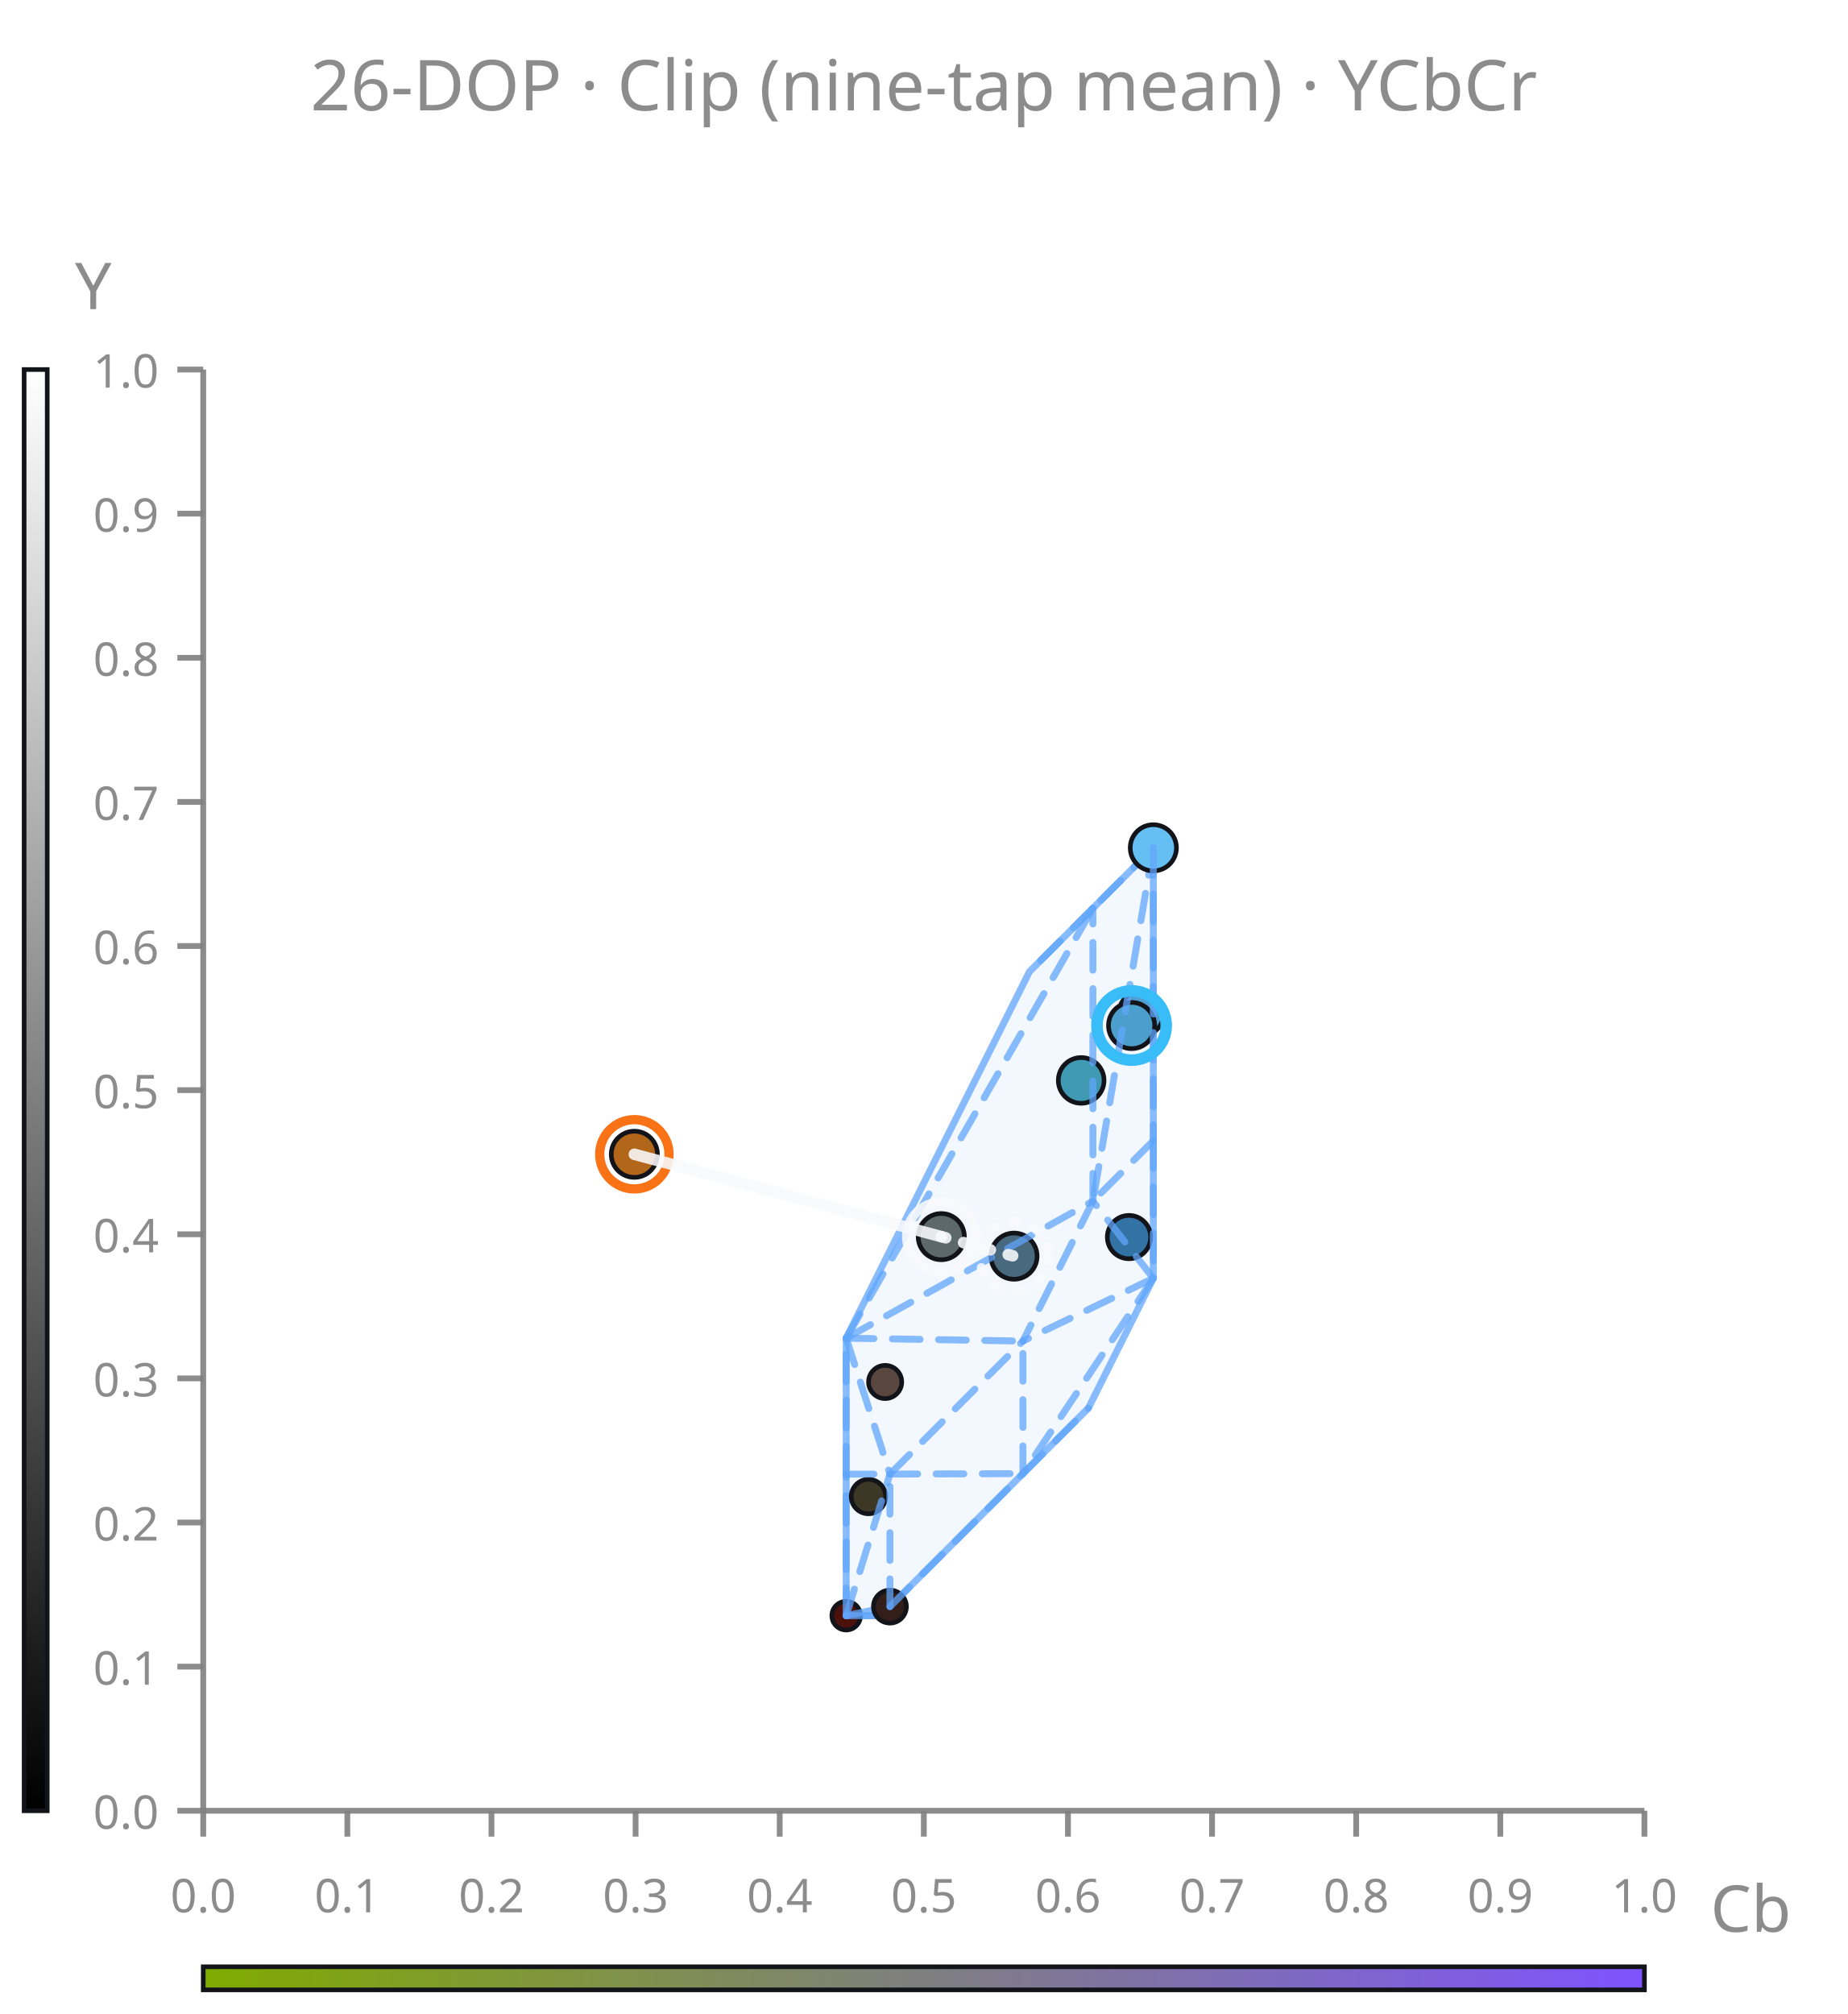
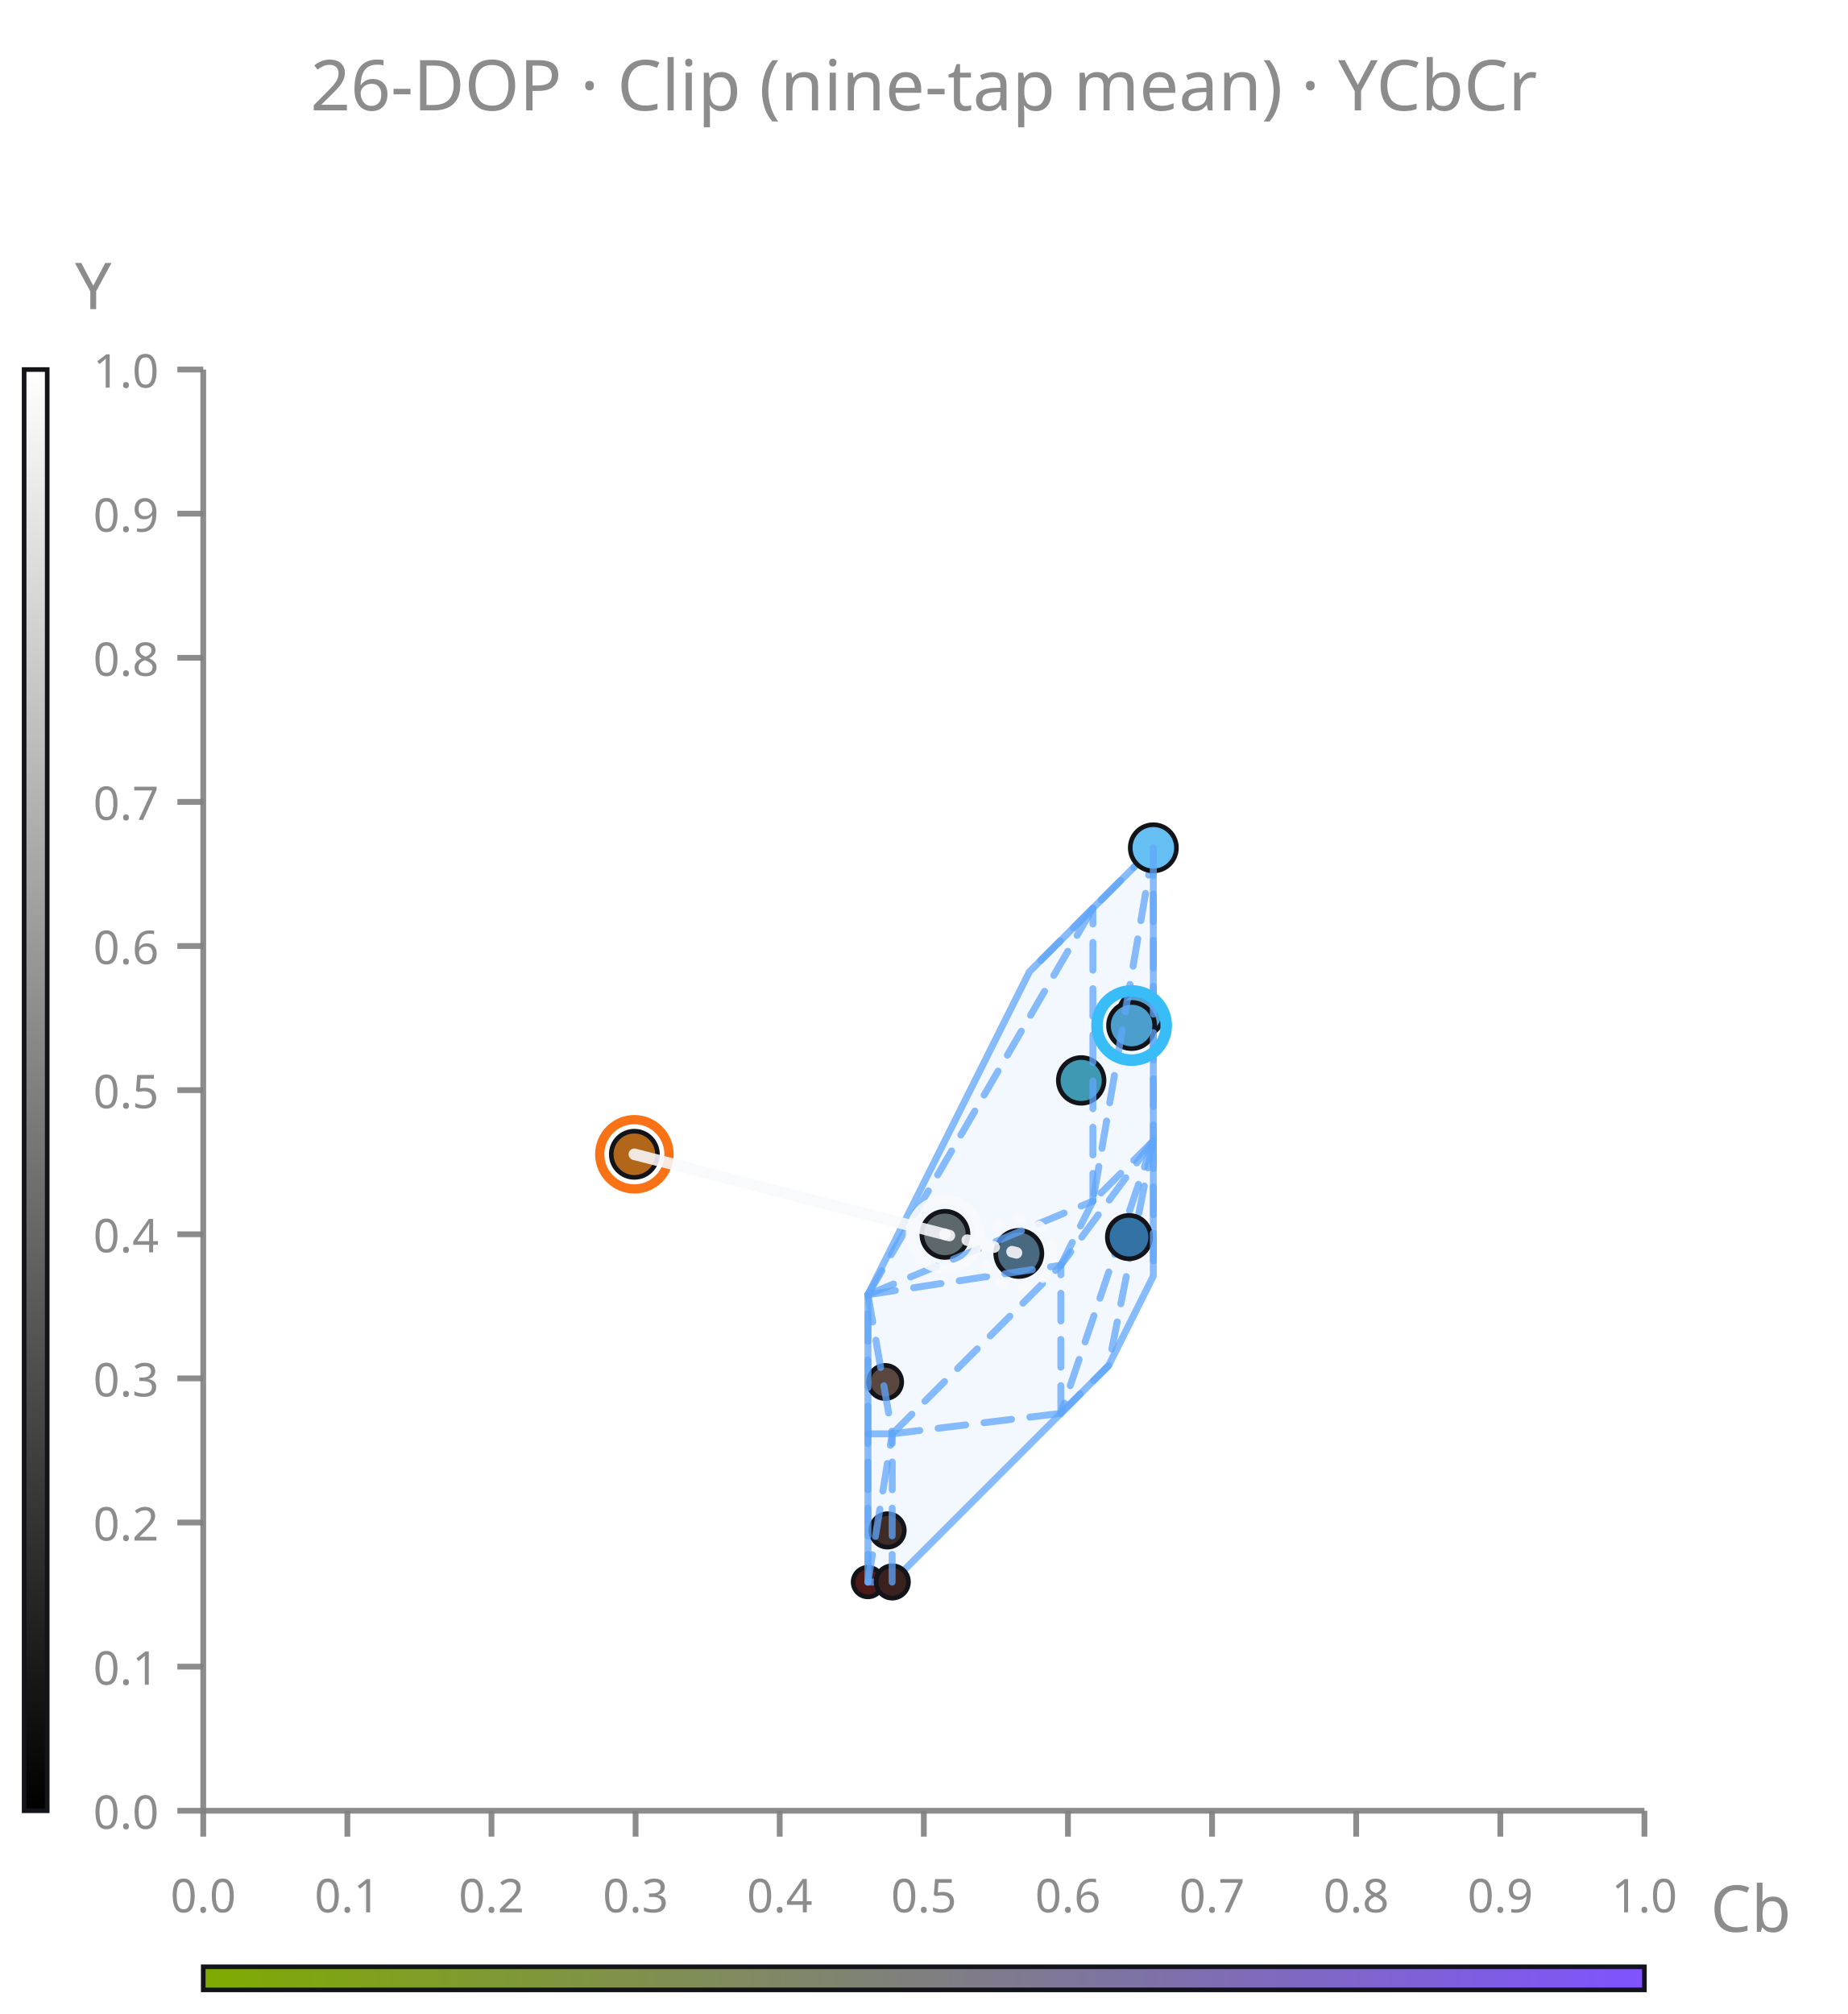
<svg xmlns="http://www.w3.org/2000/svg" baseProfile="full" height="436.0px" version="1.1" viewBox="0,0,400.0,436.0" width="400.0px">
  <defs>
    <linearGradient gradientUnits="userSpaceOnUse" id="plotGradY_1_3_2" x1="7.724" x2="7.724" y1="80" y2="392.0">
      <stop offset="0" stop-color="rgb(255,255,255)" />
      <stop offset="1" stop-color="rgb(0,0,0)" />
    </linearGradient>
    <linearGradient gradientUnits="userSpaceOnUse" id="plotGradX_1_3_2" x1="44.0" x2="356" y1="428.276" y2="428.276">
      <stop offset="0" stop-color="rgb(127,171,0)" />
      <stop offset="1" stop-color="rgb(127,83,255)" />
    </linearGradient>
  </defs>
  <g class="layer_bg" />
  <g class="layer_boundary">
-     <polygon fill="rgba(59,130,246,0.06)" points="183.192,289.692 183.192,349.771 190.697,349.771 235.631,304.837 249.685,276.73 249.685,183.537 222.854,210.368" stroke="rgba(96,165,250,0.75)" stroke-linejoin="round" stroke-width="1.5" />
+     <polygon fill="rgba(59,130,246,0.06)" points="187.897,280.282 187.897,342.498 193.136,342.498 239.984,295.65 249.685,276.249 249.685,183.537 222.854,210.368" stroke="rgba(96,165,250,0.75)" stroke-linejoin="round" stroke-width="1.5" />
  </g>
  <g class="layer_axes">
    <line fill="none" stroke="rgba(128,128,128,0.9)" stroke-width="1.25" x1="44.0" x2="356" y1="392.0" y2="392.0" />
    <line fill="none" stroke="rgba(128,128,128,0.9)" stroke-width="1.25" x1="44.0" x2="44.0" y1="392.0" y2="80" />
    <line fill="none" stroke="rgba(128,128,128,0.9)" stroke-width="1.25" x1="44.0" x2="44.0" y1="392.0" y2="397.6" />
    <text dominant-baseline="hanging" fill="rgba(128,128,128,0.9)" font-family="sans-serif" font-size="10.08" text-anchor="middle" x="44.0" y="406.168">0.0</text>
    <line fill="none" stroke="rgba(128,128,128,0.9)" stroke-width="1.25" x1="75.2" x2="75.2" y1="392.0" y2="397.6" />
    <text dominant-baseline="hanging" fill="rgba(128,128,128,0.9)" font-family="sans-serif" font-size="10.08" text-anchor="middle" x="75.2" y="406.168">0.1</text>
    <line fill="none" stroke="rgba(128,128,128,0.9)" stroke-width="1.25" x1="106.4" x2="106.4" y1="392.0" y2="397.6" />
    <text dominant-baseline="hanging" fill="rgba(128,128,128,0.9)" font-family="sans-serif" font-size="10.08" text-anchor="middle" x="106.4" y="406.168">0.2</text>
    <line fill="none" stroke="rgba(128,128,128,0.9)" stroke-width="1.25" x1="137.6" x2="137.6" y1="392.0" y2="397.6" />
    <text dominant-baseline="hanging" fill="rgba(128,128,128,0.9)" font-family="sans-serif" font-size="10.08" text-anchor="middle" x="137.6" y="406.168">0.3</text>
    <line fill="none" stroke="rgba(128,128,128,0.9)" stroke-width="1.25" x1="168.8" x2="168.8" y1="392.0" y2="397.6" />
    <text dominant-baseline="hanging" fill="rgba(128,128,128,0.9)" font-family="sans-serif" font-size="10.08" text-anchor="middle" x="168.8" y="406.168">0.4</text>
    <line fill="none" stroke="rgba(128,128,128,0.9)" stroke-width="1.25" x1="200" x2="200" y1="392.0" y2="397.6" />
    <text dominant-baseline="hanging" fill="rgba(128,128,128,0.9)" font-family="sans-serif" font-size="10.08" text-anchor="middle" x="200" y="406.168">0.5</text>
    <line fill="none" stroke="rgba(128,128,128,0.9)" stroke-width="1.25" x1="231.2" x2="231.2" y1="392.0" y2="397.6" />
    <text dominant-baseline="hanging" fill="rgba(128,128,128,0.9)" font-family="sans-serif" font-size="10.08" text-anchor="middle" x="231.2" y="406.168">0.6</text>
    <line fill="none" stroke="rgba(128,128,128,0.9)" stroke-width="1.25" x1="262.4" x2="262.4" y1="392.0" y2="397.6" />
    <text dominant-baseline="hanging" fill="rgba(128,128,128,0.9)" font-family="sans-serif" font-size="10.08" text-anchor="middle" x="262.4" y="406.168">0.7</text>
    <line fill="none" stroke="rgba(128,128,128,0.9)" stroke-width="1.25" x1="293.6" x2="293.6" y1="392.0" y2="397.6" />
    <text dominant-baseline="hanging" fill="rgba(128,128,128,0.9)" font-family="sans-serif" font-size="10.08" text-anchor="middle" x="293.6" y="406.168">0.8</text>
    <line fill="none" stroke="rgba(128,128,128,0.9)" stroke-width="1.25" x1="324.8" x2="324.8" y1="392.0" y2="397.6" />
    <text dominant-baseline="hanging" fill="rgba(128,128,128,0.9)" font-family="sans-serif" font-size="10.08" text-anchor="middle" x="324.8" y="406.168">0.9</text>
    <line fill="none" stroke="rgba(128,128,128,0.9)" stroke-width="1.25" x1="356" x2="356" y1="392.0" y2="397.6" />
    <text dominant-baseline="hanging" fill="rgba(128,128,128,0.9)" font-family="sans-serif" font-size="10.08" text-anchor="middle" x="356" y="406.168">1.0</text>
    <line fill="none" stroke="rgba(128,128,128,0.9)" stroke-width="1.25" x1="44.0" x2="38.4" y1="392.0" y2="392.0" />
    <text dominant-baseline="central" fill="rgba(128,128,128,0.9)" font-family="sans-serif" font-size="10.08" text-anchor="end" x="34.4" y="392.0">0.0</text>
    <line fill="none" stroke="rgba(128,128,128,0.9)" stroke-width="1.25" x1="44.0" x2="38.4" y1="360.8" y2="360.8" />
    <text dominant-baseline="central" fill="rgba(128,128,128,0.9)" font-family="sans-serif" font-size="10.08" text-anchor="end" x="34.4" y="360.8">0.1</text>
    <line fill="none" stroke="rgba(128,128,128,0.9)" stroke-width="1.25" x1="44.0" x2="38.4" y1="329.6" y2="329.6" />
    <text dominant-baseline="central" fill="rgba(128,128,128,0.9)" font-family="sans-serif" font-size="10.08" text-anchor="end" x="34.4" y="329.6">0.2</text>
    <line fill="none" stroke="rgba(128,128,128,0.9)" stroke-width="1.25" x1="44.0" x2="38.4" y1="298.4" y2="298.4" />
    <text dominant-baseline="central" fill="rgba(128,128,128,0.9)" font-family="sans-serif" font-size="10.08" text-anchor="end" x="34.4" y="298.4">0.3</text>
    <line fill="none" stroke="rgba(128,128,128,0.9)" stroke-width="1.25" x1="44.0" x2="38.4" y1="267.2" y2="267.2" />
    <text dominant-baseline="central" fill="rgba(128,128,128,0.9)" font-family="sans-serif" font-size="10.08" text-anchor="end" x="34.4" y="267.2">0.4</text>
    <line fill="none" stroke="rgba(128,128,128,0.9)" stroke-width="1.25" x1="44.0" x2="38.4" y1="236" y2="236" />
    <text dominant-baseline="central" fill="rgba(128,128,128,0.9)" font-family="sans-serif" font-size="10.08" text-anchor="end" x="34.4" y="236">0.5</text>
    <line fill="none" stroke="rgba(128,128,128,0.9)" stroke-width="1.25" x1="44.0" x2="38.4" y1="204.8" y2="204.8" />
    <text dominant-baseline="central" fill="rgba(128,128,128,0.9)" font-family="sans-serif" font-size="10.08" text-anchor="end" x="34.4" y="204.8">0.6</text>
    <line fill="none" stroke="rgba(128,128,128,0.9)" stroke-width="1.25" x1="44.0" x2="38.4" y1="173.6" y2="173.6" />
    <text dominant-baseline="central" fill="rgba(128,128,128,0.9)" font-family="sans-serif" font-size="10.08" text-anchor="end" x="34.4" y="173.6">0.7</text>
    <line fill="none" stroke="rgba(128,128,128,0.9)" stroke-width="1.25" x1="44.0" x2="38.4" y1="142.4" y2="142.4" />
    <text dominant-baseline="central" fill="rgba(128,128,128,0.9)" font-family="sans-serif" font-size="10.08" text-anchor="end" x="34.4" y="142.4">0.8</text>
    <line fill="none" stroke="rgba(128,128,128,0.9)" stroke-width="1.25" x1="44.0" x2="38.4" y1="111.2" y2="111.2" />
    <text dominant-baseline="central" fill="rgba(128,128,128,0.9)" font-family="sans-serif" font-size="10.08" text-anchor="end" x="34.4" y="111.2">0.9</text>
    <line fill="none" stroke="rgba(128,128,128,0.9)" stroke-width="1.25" x1="44.0" x2="38.4" y1="80" y2="80" />
    <text dominant-baseline="central" fill="rgba(128,128,128,0.9)" font-family="sans-serif" font-size="10.08" text-anchor="end" x="34.4" y="80">1.0</text>
    <text fill="rgba(128,128,128,0.9)" font-family="sans-serif" font-size="14" x="370.3" y="418.208">Cb</text>
    <text fill="rgba(128,128,128,0.9)" font-family="sans-serif" font-size="14" x="16.224" y="66.928">Y</text>
    <rect fill="url(#plotGradY_1_3_2) none" height="312" shape-rendering="geometricPrecision" stroke="rgba(18,20,26,1.0)" stroke-width="1.0" width="5.0" x="5.224" y="80" />
    <rect fill="url(#plotGradX_1_3_2) none" height="5.0" shape-rendering="geometricPrecision" stroke="rgba(18,20,26,1.0)" stroke-width="1.0" width="312" x="44.0" y="425.776" />
  </g>
  <g class="layer_dots">
    <circle cx="137.332" cy="249.884" fill="rgb(178,102,25)" r="5.0" stroke="rgba(18,20,26,1.0)" stroke-width="1.0" />
-     <circle cx="183.192" cy="349.771" fill="rgb(76,17,10)" r="3.1" stroke="rgba(18,20,26,1.0)" stroke-width="1.0" />
-     <line fill="none" stroke="rgba(96,165,250,0.75)" stroke-dasharray="6,4" stroke-linecap="round" stroke-width="1.5" x1="183.192" x2="190.697" y1="349.771" y2="349.771" />
-     <line fill="none" stroke="rgba(96,165,250,0.75)" stroke-dasharray="6,4" stroke-linecap="round" stroke-width="1.5" x1="183.192" x2="192.66" y1="349.771" y2="347.808" />
-     <line fill="none" stroke="rgba(96,165,250,0.75)" stroke-dasharray="6,4" stroke-linecap="round" stroke-width="1.5" x1="190.697" x2="192.66" y1="349.771" y2="347.808" />
-     <circle cx="192.66" cy="347.808" fill="rgb(51,30,25)" r="3.567" stroke="rgba(18,20,26,1.0)" stroke-width="1.0" />
+     <circle cx="187.897" cy="342.498" fill="rgb(76,25,22)" r="3.203" stroke="rgba(18,20,26,1.0)" stroke-width="1.0" />
+     <line fill="none" stroke="rgba(96,165,250,0.75)" stroke-dasharray="6,4" stroke-linecap="round" stroke-width="1.5" x1="187.897" x2="193.136" y1="342.498" y2="342.498" />
+     <circle cx="193.167" cy="342.467" fill="rgb(58,33,30)" r="3.51" stroke="rgba(18,20,26,1.0)" stroke-width="1.0" />
    <circle cx="191.625" cy="299.177" fill="rgb(89,71,63)" r="3.593" stroke="rgba(18,20,26,1.0)" stroke-width="1.0" />
-     <line fill="none" stroke="rgba(96,165,250,0.75)" stroke-dasharray="6,4" stroke-linecap="round" stroke-width="1.5" x1="183.192" x2="183.192" y1="349.771" y2="319.117" />
-     <circle cx="188.013" cy="323.984" fill="rgb(61,56,38)" r="3.727" stroke="rgba(18,20,26,1.0)" stroke-width="1.0" />
-     <line fill="none" stroke="rgba(96,165,250,0.75)" stroke-dasharray="6,4" stroke-linecap="round" stroke-width="1.5" x1="183.192" x2="192.66" y1="349.771" y2="319.117" />
-     <line fill="none" stroke="rgba(96,165,250,0.75)" stroke-dasharray="6,4" stroke-linecap="round" stroke-width="1.5" x1="192.66" x2="192.66" y1="347.808" y2="319.117" />
-     <line fill="none" stroke="rgba(96,165,250,0.75)" stroke-dasharray="6,4" stroke-linecap="round" stroke-width="1.5" x1="192.66" x2="221.454" y1="347.808" y2="319.014" />
-     <line fill="none" stroke="rgba(96,165,250,0.75)" stroke-dasharray="6,4" stroke-linecap="round" stroke-width="1.5" x1="183.192" x2="183.192" y1="319.117" y2="289.692" />
-     <circle cx="203.778" cy="267.712" fill="rgb(92,104,107)" r="5.0" stroke="rgba(18,20,26,1.0)" stroke-width="1.0" />
-     <line fill="none" stroke="rgba(96,165,250,0.75)" stroke-dasharray="6,4" stroke-linecap="round" stroke-width="1.5" x1="183.192" x2="192.66" y1="319.117" y2="319.117" />
-     <line fill="none" stroke="rgba(96,165,250,0.75)" stroke-dasharray="6,4" stroke-linecap="round" stroke-width="1.5" x1="183.192" x2="192.66" y1="289.692" y2="319.117" />
-     <line fill="none" stroke="rgba(96,165,250,0.75)" stroke-dasharray="6,4" stroke-linecap="round" stroke-width="1.5" x1="192.66" x2="221.454" y1="319.117" y2="319.014" />
-     <line fill="none" stroke="rgba(96,165,250,0.75)" stroke-dasharray="6,4" stroke-linecap="round" stroke-width="1.5" x1="221.454" x2="235.631" y1="319.014" y2="304.837" />
-     <circle cx="219.52" cy="271.936" fill="rgb(72,105,126)" r="5.0" stroke="rgba(18,20,26,1.0)" stroke-width="1.0" />
-     <line fill="none" stroke="rgba(96,165,250,0.75)" stroke-dasharray="6,4" stroke-linecap="round" stroke-width="1.5" x1="249.685" x2="221.454" y1="276.73" y2="319.014" />
-     <line fill="none" stroke="rgba(96,165,250,0.75)" stroke-dasharray="6,4" stroke-linecap="round" stroke-width="1.5" x1="183.192" x2="221.454" y1="289.692" y2="290.323" />
-     <line fill="none" stroke="rgba(96,165,250,0.75)" stroke-dasharray="6,4" stroke-linecap="round" stroke-width="1.5" x1="192.66" x2="221.454" y1="319.117" y2="290.323" />
-     <line fill="none" stroke="rgba(96,165,250,0.75)" stroke-dasharray="6,4" stroke-linecap="round" stroke-width="1.5" x1="221.454" x2="221.454" y1="319.014" y2="290.323" />
-     <line fill="none" stroke="rgba(96,165,250,0.75)" stroke-dasharray="6,4" stroke-linecap="round" stroke-width="1.5" x1="183.192" x2="236.602" y1="289.692" y2="260.026" />
-     <line fill="none" stroke="rgba(96,165,250,0.75)" stroke-dasharray="6,4" stroke-linecap="round" stroke-width="1.5" x1="183.192" x2="236.602" y1="289.692" y2="196.62" />
-     <line fill="none" stroke="rgba(96,165,250,0.75)" stroke-dasharray="6,4" stroke-linecap="round" stroke-width="1.5" x1="249.685" x2="221.454" y1="276.73" y2="290.323" />
+     <circle cx="192.152" cy="331.31" fill="rgb(61,45,38)" r="3.623" stroke="rgba(18,20,26,1.0)" stroke-width="1.0" />
+     <line fill="none" stroke="rgba(96,165,250,0.75)" stroke-dasharray="6,4" stroke-linecap="round" stroke-width="1.5" x1="187.897" x2="187.897" y1="342.498" y2="310.402" />
+     <line fill="none" stroke="rgba(96,165,250,0.75)" stroke-dasharray="6,4" stroke-linecap="round" stroke-width="1.5" x1="187.897" x2="193.167" y1="342.498" y2="310.402" />
+     <line fill="none" stroke="rgba(96,165,250,0.75)" stroke-dasharray="6,4" stroke-linecap="round" stroke-width="1.5" x1="193.136" x2="193.167" y1="342.498" y2="310.402" />
+     <circle cx="204.57" cy="267.225" fill="rgb(93,104,108)" r="5.0" stroke="rgba(18,20,26,1.0)" stroke-width="1.0" />
+     <line fill="none" stroke="rgba(96,165,250,0.75)" stroke-dasharray="6,4" stroke-linecap="round" stroke-width="1.5" x1="187.897" x2="187.897" y1="310.402" y2="280.282" />
+     <line fill="none" stroke="rgba(96,165,250,0.75)" stroke-dasharray="6,4" stroke-linecap="round" stroke-width="1.5" x1="187.897" x2="193.167" y1="310.402" y2="310.402" />
+     <line fill="none" stroke="rgba(96,165,250,0.75)" stroke-dasharray="6,4" stroke-linecap="round" stroke-width="1.5" x1="187.897" x2="193.167" y1="280.282" y2="310.402" />
+     <line fill="none" stroke="rgba(96,165,250,0.75)" stroke-dasharray="6,4" stroke-linecap="round" stroke-width="1.5" x1="193.167" x2="229.66" y1="310.402" y2="305.974" />
+     <line fill="none" stroke="rgba(96,165,250,0.75)" stroke-dasharray="6,4" stroke-linecap="round" stroke-width="1.5" x1="229.66" x2="239.984" y1="305.974" y2="295.65" />
+     <circle cx="220.559" cy="271.348" fill="rgb(73,105,128)" r="5.0" stroke="rgba(18,20,26,1.0)" stroke-width="1.0" />
+     <line fill="none" stroke="rgba(96,165,250,0.75)" stroke-dasharray="6,4" stroke-linecap="round" stroke-width="1.5" x1="187.897" x2="229.66" y1="280.282" y2="273.909" />
+     <line fill="none" stroke="rgba(96,165,250,0.75)" stroke-dasharray="6,4" stroke-linecap="round" stroke-width="1.5" x1="193.167" x2="229.66" y1="310.402" y2="273.909" />
+     <line fill="none" stroke="rgba(96,165,250,0.75)" stroke-dasharray="6,4" stroke-linecap="round" stroke-width="1.5" x1="187.897" x2="236.602" y1="280.282" y2="260.026" />
+     <line fill="none" stroke="rgba(96,165,250,0.75)" stroke-dasharray="6,4" stroke-linecap="round" stroke-width="1.5" x1="187.897" x2="236.602" y1="280.282" y2="196.62" />
+     <line fill="none" stroke="rgba(96,165,250,0.75)" stroke-dasharray="6,4" stroke-linecap="round" stroke-width="1.5" x1="229.66" x2="229.66" y1="305.974" y2="273.909" />
+     <line fill="none" stroke="rgba(96,165,250,0.75)" stroke-dasharray="6,4" stroke-linecap="round" stroke-width="1.5" x1="249.685" x2="229.66" y1="246.943" y2="305.974" />
+     <line fill="none" stroke="rgba(96,165,250,0.75)" stroke-dasharray="6,4" stroke-linecap="round" stroke-width="1.5" x1="249.685" x2="239.984" y1="246.943" y2="295.65" />
    <circle cx="244.414" cy="267.808" fill="rgb(51,114,165)" r="4.692" stroke="rgba(18,20,26,1.0)" stroke-width="1.0" />
-     <line fill="none" stroke="rgba(96,165,250,0.75)" stroke-dasharray="6,4" stroke-linecap="round" stroke-width="1.5" x1="249.685" x2="249.685" y1="246.943" y2="276.73" />
-     <line fill="none" stroke="rgba(96,165,250,0.75)" stroke-dasharray="6,4" stroke-linecap="round" stroke-width="1.5" x1="249.685" x2="236.602" y1="276.73" y2="260.026" />
+     <line fill="none" stroke="rgba(96,165,250,0.75)" stroke-dasharray="6,4" stroke-linecap="round" stroke-width="1.5" x1="249.685" x2="249.685" y1="246.943" y2="276.249" />
    <circle cx="247.049" cy="219.433" fill="rgb(81,158,209)" r="4.846" stroke="rgba(18,20,26,1.0)" stroke-width="1.0" />
-     <line fill="none" stroke="rgba(96,165,250,0.75)" stroke-dasharray="6,4" stroke-linecap="round" stroke-width="1.5" x1="236.602" x2="221.454" y1="260.026" y2="290.323" />
    <line fill="none" stroke="rgba(96,165,250,0.75)" stroke-dasharray="6,4" stroke-linecap="round" stroke-width="1.5" x1="236.602" x2="222.854" y1="196.62" y2="210.368" />
    <circle cx="244.98" cy="222.01" fill="rgb(76,158,204)" r="5.0" stroke="rgba(18,20,26,1.0)" stroke-width="1.0" />
+     <line fill="none" stroke="rgba(96,165,250,0.75)" stroke-dasharray="6,4" stroke-linecap="round" stroke-width="1.5" x1="249.685" x2="229.66" y1="246.943" y2="273.909" />
+     <line fill="none" stroke="rgba(96,165,250,0.75)" stroke-dasharray="6,4" stroke-linecap="round" stroke-width="1.5" x1="236.602" x2="229.66" y1="260.026" y2="273.909" />
    <circle cx="234.066" cy="233.894" fill="rgb(63,153,178)" r="4.95" stroke="rgba(18,20,26,1.0)" stroke-width="1.0" />
    <line fill="none" stroke="rgba(96,165,250,0.75)" stroke-dasharray="6,4" stroke-linecap="round" stroke-width="1.5" x1="249.685" x2="236.602" y1="183.537" y2="260.026" />
    <line fill="none" stroke="rgba(96,165,250,0.75)" stroke-dasharray="6,4" stroke-linecap="round" stroke-width="1.5" x1="249.685" x2="236.602" y1="183.537" y2="196.62" />
    <line fill="none" stroke="rgba(96,165,250,0.75)" stroke-dasharray="6,4" stroke-linecap="round" stroke-width="1.5" x1="249.685" x2="236.602" y1="246.943" y2="260.026" />
    <line fill="none" stroke="rgba(96,165,250,0.75)" stroke-dasharray="6,4" stroke-linecap="round" stroke-width="1.5" x1="236.602" x2="236.602" y1="260.026" y2="196.62" />
    <circle cx="249.685" cy="183.537" fill="rgb(102,191,242)" r="5.0" stroke="rgba(18,20,26,1.0)" stroke-width="1.0" />
    <line fill="none" stroke="rgba(96,165,250,0.75)" stroke-dasharray="6,4" stroke-linecap="round" stroke-width="1.5" x1="249.685" x2="249.685" y1="183.537" y2="246.943" />
  </g>
  <g class="layer_overlay">
    <circle cx="244.98" cy="222.01" fill="none" r="7.5" stroke="rgba(56,189,248,1.0)" stroke-width="2.5" />
    <circle cx="137.332" cy="249.884" fill="none" r="7.5" stroke="rgba(249,115,22,1.0)" stroke-width="2.0" />
-     <line stroke="rgba(248,250,252,0.88)" stroke-linecap="round" stroke-width="2.5" x1="137.332" x2="203.778" y1="249.884" y2="267.712" />
-     <circle cx="203.778" cy="267.712" fill="none" r="7.5" stroke="rgba(248,250,252,0.88)" stroke-width="2.0" />
-     <line fill="none" stroke="rgba(248,250,252,0.88)" stroke-dasharray="1 4" stroke-linecap="round" stroke-width="2.5" x1="203.778" x2="219.52" y1="267.712" y2="271.936" />
-     <circle cx="219.52" cy="271.936" fill="none" r="7.5" stroke="rgba(248,250,252,0.88)" stroke-dasharray="1 4" stroke-linecap="round" stroke-width="2.0" />
+     <line stroke="rgba(248,250,252,0.88)" stroke-linecap="round" stroke-width="2.5" x1="137.332" x2="204.57" y1="249.884" y2="267.225" />
+     <circle cx="204.57" cy="267.225" fill="none" r="7.5" stroke="rgba(248,250,252,0.88)" stroke-width="2.0" />
+     <line fill="none" stroke="rgba(248,250,252,0.88)" stroke-dasharray="1 4" stroke-linecap="round" stroke-width="2.5" x1="204.57" x2="220.559" y1="267.225" y2="271.348" />
+     <circle cx="220.559" cy="271.348" fill="none" r="7.5" stroke="rgba(248,250,252,0.88)" stroke-dasharray="1 4" stroke-linecap="round" stroke-width="2.0" />
  </g>
  <g class="layer_header">
    <text dominant-baseline="central" fill="rgba(128,128,128,0.9)" font-family="sans-serif" font-size="15.2" text-anchor="middle" x="200.0" y="18.0">26-DOP · Clip (nine-tap mean) · YCbCr</text>
  </g>
</svg>
